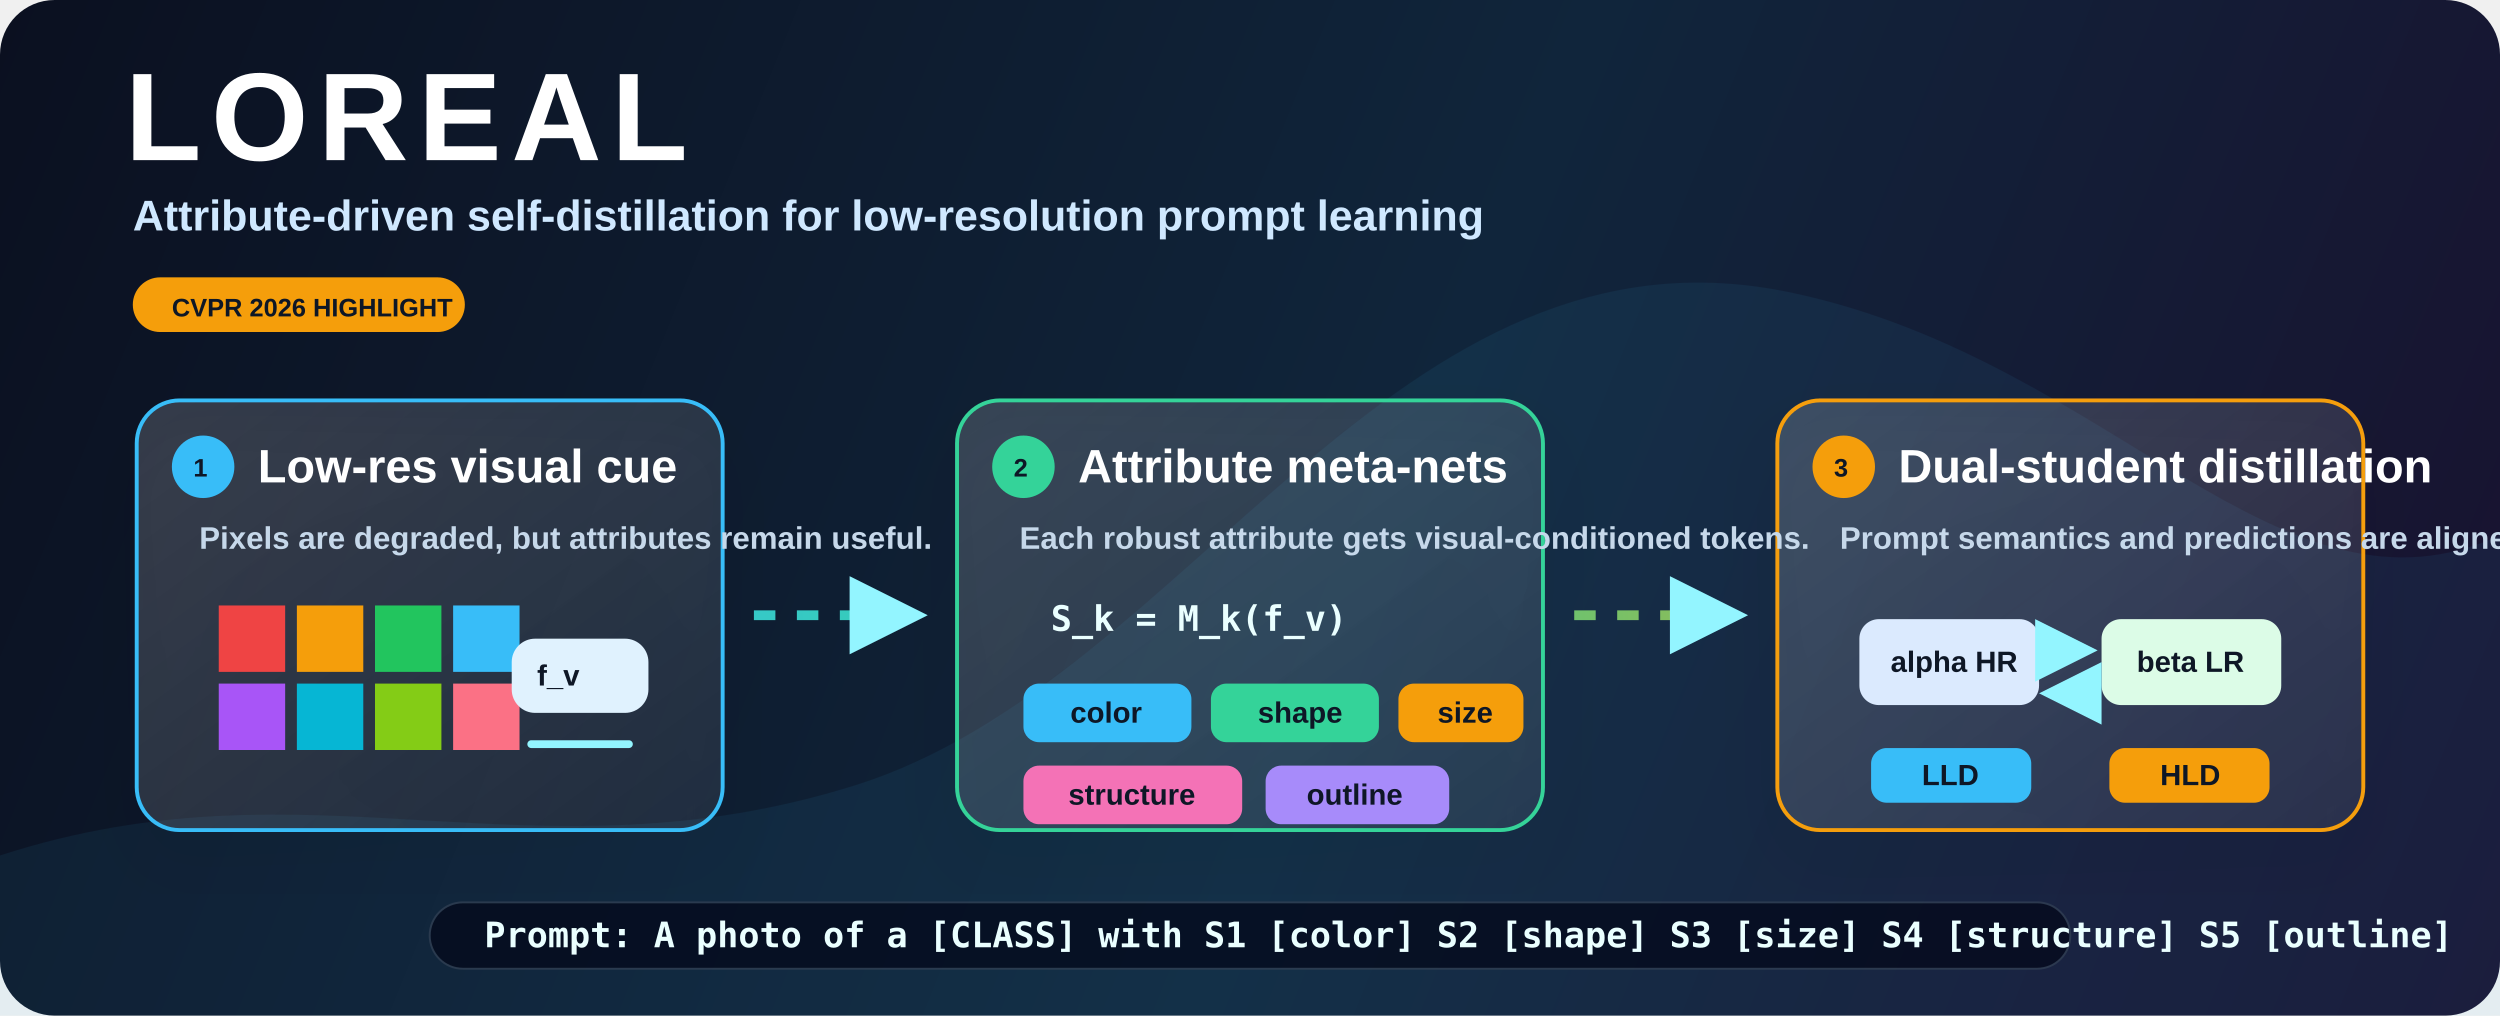
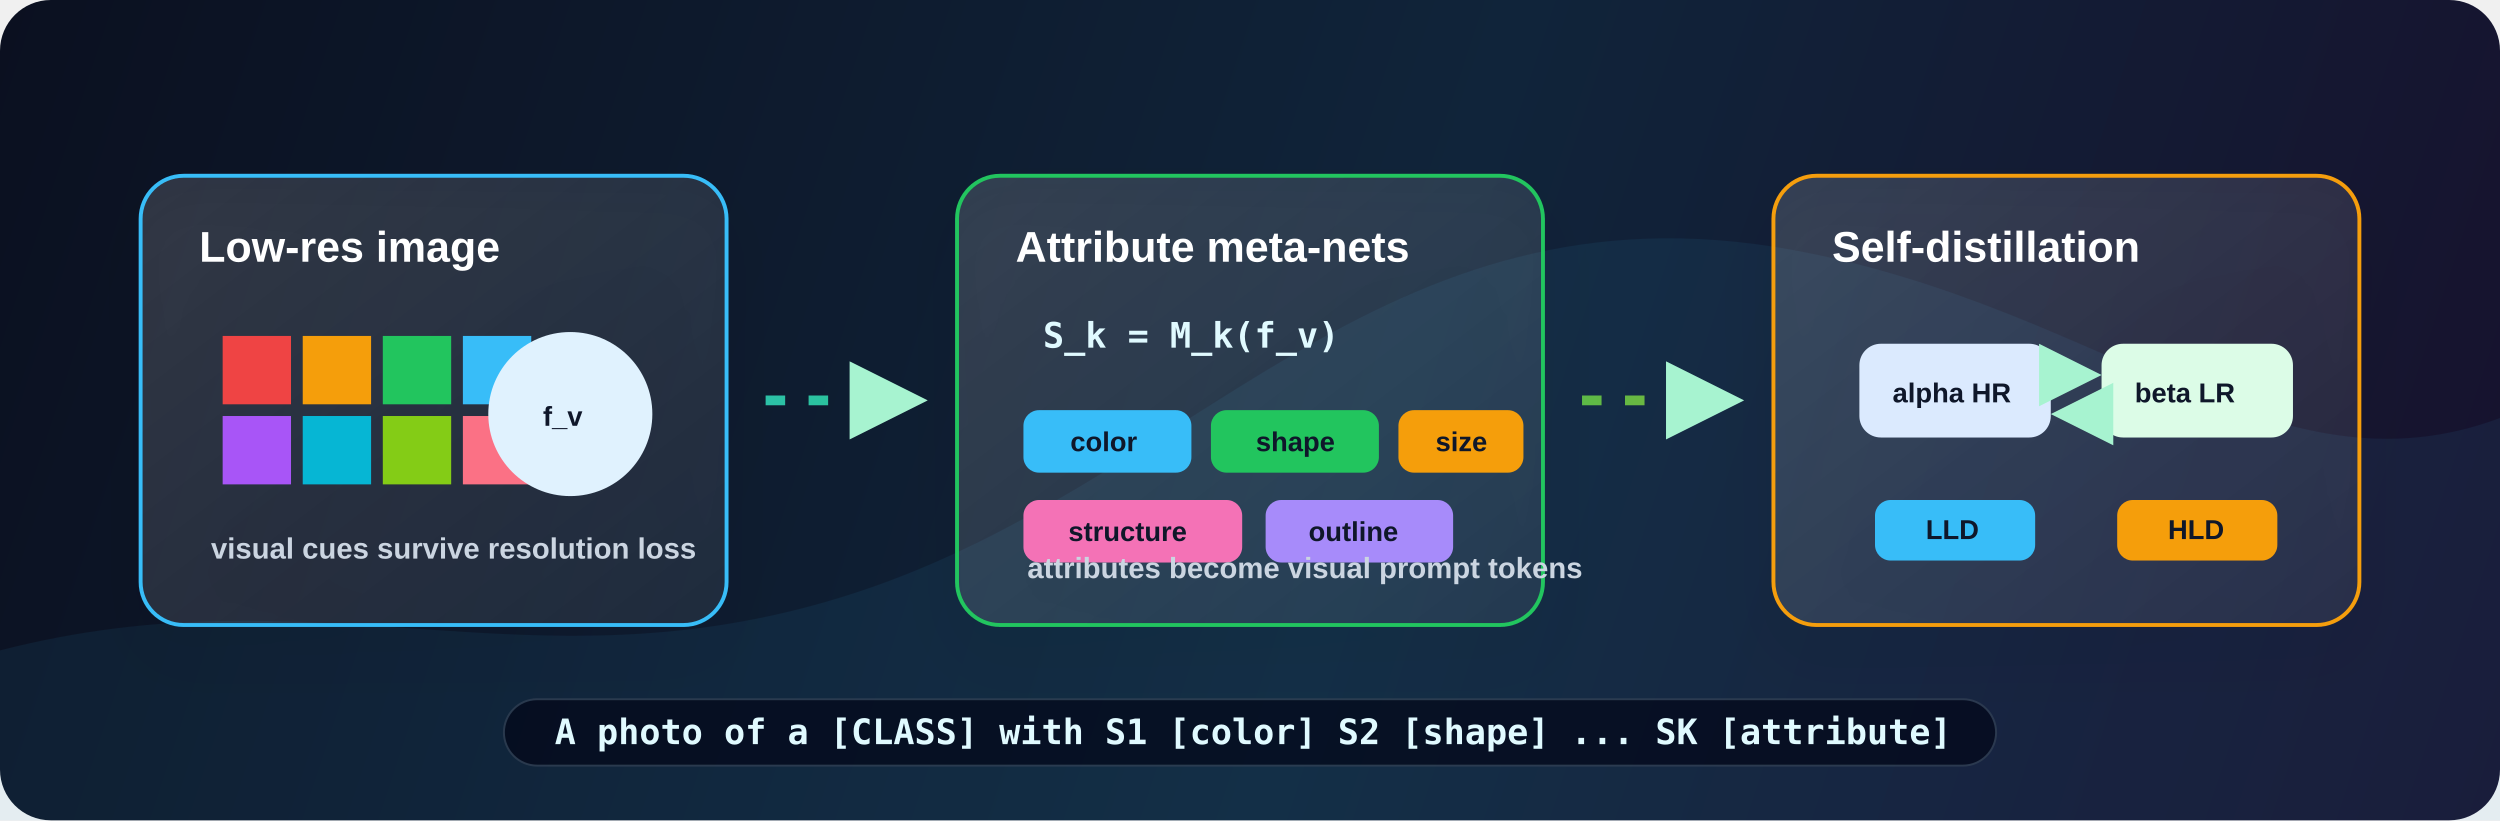
- <svg xmlns="http://www.w3.org/2000/svg" width="1280" height="520" viewBox="0 0 1280 520" fill="none" role="img" aria-labelledby="title desc">
+ <svg xmlns="http://www.w3.org/2000/svg" width="1280" height="420" viewBox="0 0 1280 420" fill="none" role="img" aria-labelledby="title desc">
  <style>
-     .title { font: 800 64px Arial, Helvetica, sans-serif; letter-spacing: 5px; fill: #ffffff; }
-     .subtitle { font: 600 22px Arial, Helvetica, sans-serif; fill: #cfe8ff; }
-     .panel-title { font: 800 24px Arial, Helvetica, sans-serif; fill: #ffffff; }
-     .panel-sub { font: 600 16px Arial, Helvetica, sans-serif; fill: #c6d8ea; }
-     .label { font: 700 15px Arial, Helvetica, sans-serif; fill: #0e1726; }
-     .dark-label { font: 700 15px Arial, Helvetica, sans-serif; fill: #e9f8ff; }
-     .formula { font: 700 18px "SFMono-Regular", Consolas, monospace; fill: #eaffff; }
-     .step { font: 800 13px Arial, Helvetica, sans-serif; fill: #0e1726; }
-     .flow { stroke-dasharray: 11 11; animation: flow 1.5s linear infinite; }
-     .soft { animation: soft 3s ease-in-out infinite; transform-origin: center; }
+     .panel-title { font: 800 22px Arial, Helvetica, sans-serif; fill: #ffffff; }
+     .small { font: 600 15px Arial, Helvetica, sans-serif; fill: #cbd5e1; }
+     .chip { font: 800 14px Arial, Helvetica, sans-serif; fill: #0f172a; }
+     .formula { font: 750 18px "SFMono-Regular", Consolas, monospace; fill: #e0faff; }
+     .flow { stroke-dasharray: 10 12; animation: flow 1.4s linear infinite; }
+     .pulse { animation: pulse 2.4s ease-in-out infinite; transform-origin: center; }
    @keyframes flow { to { stroke-dashoffset: -44; } }
-     @keyframes soft { 0%, 100% { opacity: .72; } 50% { opacity: 1; } }
+     @keyframes pulse { 0%,100% { opacity: .72; } 50% { opacity: 1; } }
  </style>
  <defs>
-     <linearGradient id="bg" x1="0" y1="0" x2="1280" y2="520" gradientUnits="userSpaceOnUse">
+     <linearGradient id="bg" x1="0" y1="0" x2="1280" y2="420" gradientUnits="userSpaceOnUse">
      <stop stop-color="#0b1020" />
-       <stop offset=".55" stop-color="#10253b" />
-       <stop offset="1" stop-color="#19112f" />
+       <stop offset=".55" stop-color="#10243a" />
+       <stop offset="1" stop-color="#17112d" />
    </linearGradient>
-     <linearGradient id="line" x1="110" y1="260" x2="1170" y2="260" gradientUnits="userSpaceOnUse">
+     <linearGradient id="edge" x1="90" y1="210" x2="1190" y2="210" gradientUnits="userSpaceOnUse">
      <stop stop-color="#38bdf8" />
-       <stop offset=".5" stop-color="#34d399" />
+       <stop offset=".52" stop-color="#22c55e" />
      <stop offset="1" stop-color="#f59e0b" />
    </linearGradient>
    <linearGradient id="panel" x1="0" y1="0" x2="1" y2="1">
-       <stop stop-color="#ffffff" stop-opacity=".16" />
-       <stop offset="1" stop-color="#ffffff" stop-opacity=".06" />
+       <stop stop-color="#ffffff" stop-opacity=".14" />
+       <stop offset="1" stop-color="#ffffff" stop-opacity=".055" />
    </linearGradient>
-     <filter id="shadow" x="-10%" y="-15%" width="120%" height="130%">
-       <feDropShadow dx="0" dy="18" stdDeviation="18" flood-color="#000000" flood-opacity=".28" />
+     <filter id="shadow" x="-10%" y="-20%" width="120%" height="140%">
+       <feDropShadow dx="0" dy="16" stdDeviation="16" flood-color="#000000" flood-opacity=".28" />
    </filter>
    <marker id="arrow" markerWidth="12" markerHeight="12" refX="9" refY="6" orient="auto">
-       <path d="M2 2L10 6L2 10Z" fill="#93f5ff" />
+       <path d="M2 2L10 6L2 10Z" fill="#a7f3d0" />
    </marker>
  </defs>
-   <rect width="1280" height="520" rx="28" fill="url(#bg)" />
-   <path d="M0 438C160 386 272 454 438 402C610 348 714 106 918 150C1082 185 1168 326 1280 274V520H0V438Z" fill="#38bdf8" opacity=".07" />
-   <text x="64" y="82" class="title">LOREAL</text>
-   <text x="68" y="118" class="subtitle">Attribute-driven self-distillation for low-resolution prompt learning</text>
-   <rect x="68" y="142" width="170" height="28" rx="14" fill="#f59e0b" />
-   <text x="88" y="162" class="step">CVPR 2026 HIGHLIGHT</text>
+   <rect width="1280" height="420" rx="26" fill="url(#bg)" />
+   <path d="M0 333C163 291 270 355 430 306C610 251 705 89 918 128C1080 158 1165 257 1280 214V420H0V333Z" fill="#38bdf8" opacity=".07" />
  <g filter="url(#shadow)">
-     <rect x="70" y="205" width="300" height="220" rx="22" fill="url(#panel)" stroke="#38bdf8" stroke-width="2" />
-     <rect x="490" y="205" width="300" height="220" rx="22" fill="url(#panel)" stroke="#34d399" stroke-width="2" />
-     <rect x="910" y="205" width="300" height="220" rx="22" fill="url(#panel)" stroke="#f59e0b" stroke-width="2" />
+     <rect x="72" y="90" width="300" height="230" rx="22" fill="url(#panel)" stroke="#38bdf8" stroke-width="2" />
+     <rect x="490" y="90" width="300" height="230" rx="22" fill="url(#panel)" stroke="#22c55e" stroke-width="2" />
+     <rect x="908" y="90" width="300" height="230" rx="22" fill="url(#panel)" stroke="#f59e0b" stroke-width="2" />
  </g>
-   <g transform="translate(70 205)">
-     <circle cx="34" cy="34" r="16" fill="#38bdf8" />
-     <text x="29" y="39" class="step">1</text>
-     <text x="62" y="42" class="panel-title">Low-res visual cue</text>
-     <text x="32" y="76" class="panel-sub">Pixels are degraded, but attributes remain useful.</text>
-     <g transform="translate(42 105)">
-       <rect width="34" height="34" fill="#ef4444" />
-       <rect x="40" width="34" height="34" fill="#f59e0b" />
-       <rect x="80" width="34" height="34" fill="#22c55e" />
-       <rect x="120" width="34" height="34" fill="#38bdf8" />
-       <rect y="40" width="34" height="34" fill="#a855f7" />
-       <rect x="40" y="40" width="34" height="34" fill="#06b6d4" />
-       <rect x="80" y="40" width="34" height="34" fill="#84cc16" />
-       <rect x="120" y="40" width="34" height="34" fill="#fb7185" />
+   <g transform="translate(72 90)">
+     <text x="30" y="44" class="panel-title">Low-res image</text>
+     <g transform="translate(42 82)">
+       <rect width="35" height="35" fill="#ef4444" />
+       <rect x="41" width="35" height="35" fill="#f59e0b" />
+       <rect x="82" width="35" height="35" fill="#22c55e" />
+       <rect x="123" width="35" height="35" fill="#38bdf8" />
+       <rect y="41" width="35" height="35" fill="#a855f7" />
+       <rect x="41" y="41" width="35" height="35" fill="#06b6d4" />
+       <rect x="82" y="41" width="35" height="35" fill="#84cc16" />
+       <rect x="123" y="41" width="35" height="35" fill="#fb7185" />
    </g>
-     <rect x="192" y="122" width="70" height="38" rx="12" fill="#e0f2fe" />
-     <text x="205" y="146" class="label">f_v</text>
-     <path d="M202 176H252" stroke="#93f5ff" stroke-width="4" stroke-linecap="round" class="soft" />
+     <circle cx="220" cy="122" r="42" fill="#e0f2fe" />
+     <text x="206" y="128" class="chip">f_v</text>
+     <text x="36" y="196" class="small">visual cues survive resolution loss</text>
  </g>
-   <path d="M386 315H470" stroke="url(#line)" stroke-width="5" marker-end="url(#arrow)" class="flow" />
-   <g transform="translate(490 205)">
-     <circle cx="34" cy="34" r="16" fill="#34d399" />
-     <text x="29" y="39" class="step">2</text>
-     <text x="62" y="42" class="panel-title">Attribute meta-nets</text>
-     <text x="32" y="76" class="panel-sub">Each robust attribute gets visual-conditioned tokens.</text>
-     <text x="48" y="118" class="formula">S_k = M_k(f_v)</text>
-     <g transform="translate(34 145)">
-       <rect width="86" height="30" rx="8" fill="#38bdf8" />
-       <text x="24" y="20" class="label">color</text>
-       <rect x="96" width="86" height="30" rx="8" fill="#34d399" />
-       <text x="120" y="20" class="label">shape</text>
-       <rect x="192" width="64" height="30" rx="8" fill="#f59e0b" />
-       <text x="212" y="20" class="label">size</text>
-       <rect y="42" width="112" height="30" rx="8" fill="#f472b6" />
-       <text x="23" y="62" class="label">structure</text>
-       <rect x="124" y="42" width="94" height="30" rx="8" fill="#a78bfa" />
-       <text x="145" y="62" class="label">outline</text>
+   <path d="M392 205H470" stroke="url(#edge)" stroke-width="5" marker-end="url(#arrow)" class="flow" />
+   <g transform="translate(490 90)">
+     <text x="30" y="44" class="panel-title">Attribute meta-nets</text>
+     <text x="44" y="88" class="formula">S_k = M_k(f_v)</text>
+     <g transform="translate(34 120)">
+       <rect width="86" height="32" rx="8" fill="#38bdf8" />
+       <text x="24" y="21" class="chip">color</text>
+       <rect x="96" width="86" height="32" rx="8" fill="#22c55e" />
+       <text x="119" y="21" class="chip">shape</text>
+       <rect x="192" width="64" height="32" rx="8" fill="#f59e0b" />
+       <text x="211" y="21" class="chip">size</text>
+       <rect y="46" width="112" height="32" rx="8" fill="#f472b6" />
+       <text x="23" y="67" class="chip">structure</text>
+       <rect x="124" y="46" width="96" height="32" rx="8" fill="#a78bfa" />
+       <text x="146" y="67" class="chip">outline</text>
    </g>
+     <text x="36" y="206" class="small">attributes become visual prompt tokens</text>
  </g>
-   <path d="M806 315H890" stroke="url(#line)" stroke-width="5" marker-end="url(#arrow)" class="flow" />
-   <g transform="translate(910 205)">
-     <circle cx="34" cy="34" r="16" fill="#f59e0b" />
-     <text x="29" y="39" class="step">3</text>
-     <text x="62" y="42" class="panel-title">Dual-student distillation</text>
-     <text x="32" y="76" class="panel-sub">Prompt semantics and predictions are aligned.</text>
-     <rect x="42" y="112" width="92" height="44" rx="10" fill="#dbeafe" />
-     <text x="58" y="139" class="label">alpha HR</text>
-     <rect x="166" y="112" width="92" height="44" rx="10" fill="#dcfce7" />
-     <text x="184" y="139" class="label">beta LR</text>
-     <path d="M138 128H160" stroke="#93f5ff" stroke-width="4" marker-end="url(#arrow)" class="flow" />
-     <path d="M160 150H138" stroke="#fbbf24" stroke-width="4" marker-end="url(#arrow)" class="flow" />
-     <rect x="48" y="178" width="82" height="28" rx="8" fill="#38bdf8" />
-     <text x="74" y="197" class="label">LLD</text>
-     <rect x="170" y="178" width="82" height="28" rx="8" fill="#f59e0b" />
-     <text x="196" y="197" class="label">HLD</text>
+   <path d="M810 205H888" stroke="url(#edge)" stroke-width="5" marker-end="url(#arrow)" class="flow" />
+   <g transform="translate(908 90)">
+     <text x="30" y="44" class="panel-title">Self-distillation</text>
+     <rect x="44" y="86" width="98" height="48" rx="11" fill="#dbeafe" />
+     <text x="61" y="116" class="chip">alpha HR</text>
+     <rect x="168" y="86" width="98" height="48" rx="11" fill="#dcfce7" />
+     <text x="185" y="116" class="chip">beta LR</text>
+     <path d="M146 102H164" stroke="#93f5ff" stroke-width="4" marker-end="url(#arrow)" class="flow" />
+     <path d="M164 122H146" stroke="#fbbf24" stroke-width="4" marker-end="url(#arrow)" class="flow" />
+     <rect x="52" y="166" width="82" height="31" rx="8" fill="#38bdf8" class="pulse" />
+     <text x="78" y="186" class="chip">LLD</text>
+     <rect x="176" y="166" width="82" height="31" rx="8" fill="#f59e0b" class="pulse" />
+     <text x="202" y="186" class="chip">HLD</text>
  </g>
-   <g transform="translate(220 462)">
-     <rect width="840" height="34" rx="17" fill="#020617" opacity=".72" stroke="#334155" />
-     <text x="28" y="23" class="formula">Prompt: A photo of a [CLASS] with S1 [color] S2 [shape] S3 [size] S4 [structure] S5 [outline]</text>
+   <g transform="translate(258 358)">
+     <rect width="764" height="34" rx="17" fill="#020617" opacity=".72" stroke="#334155" />
+     <text x="26" y="23" class="formula">A photo of a [CLASS] with S1 [color] S2 [shape] ... SK [attribute]</text>
  </g>
</svg>
